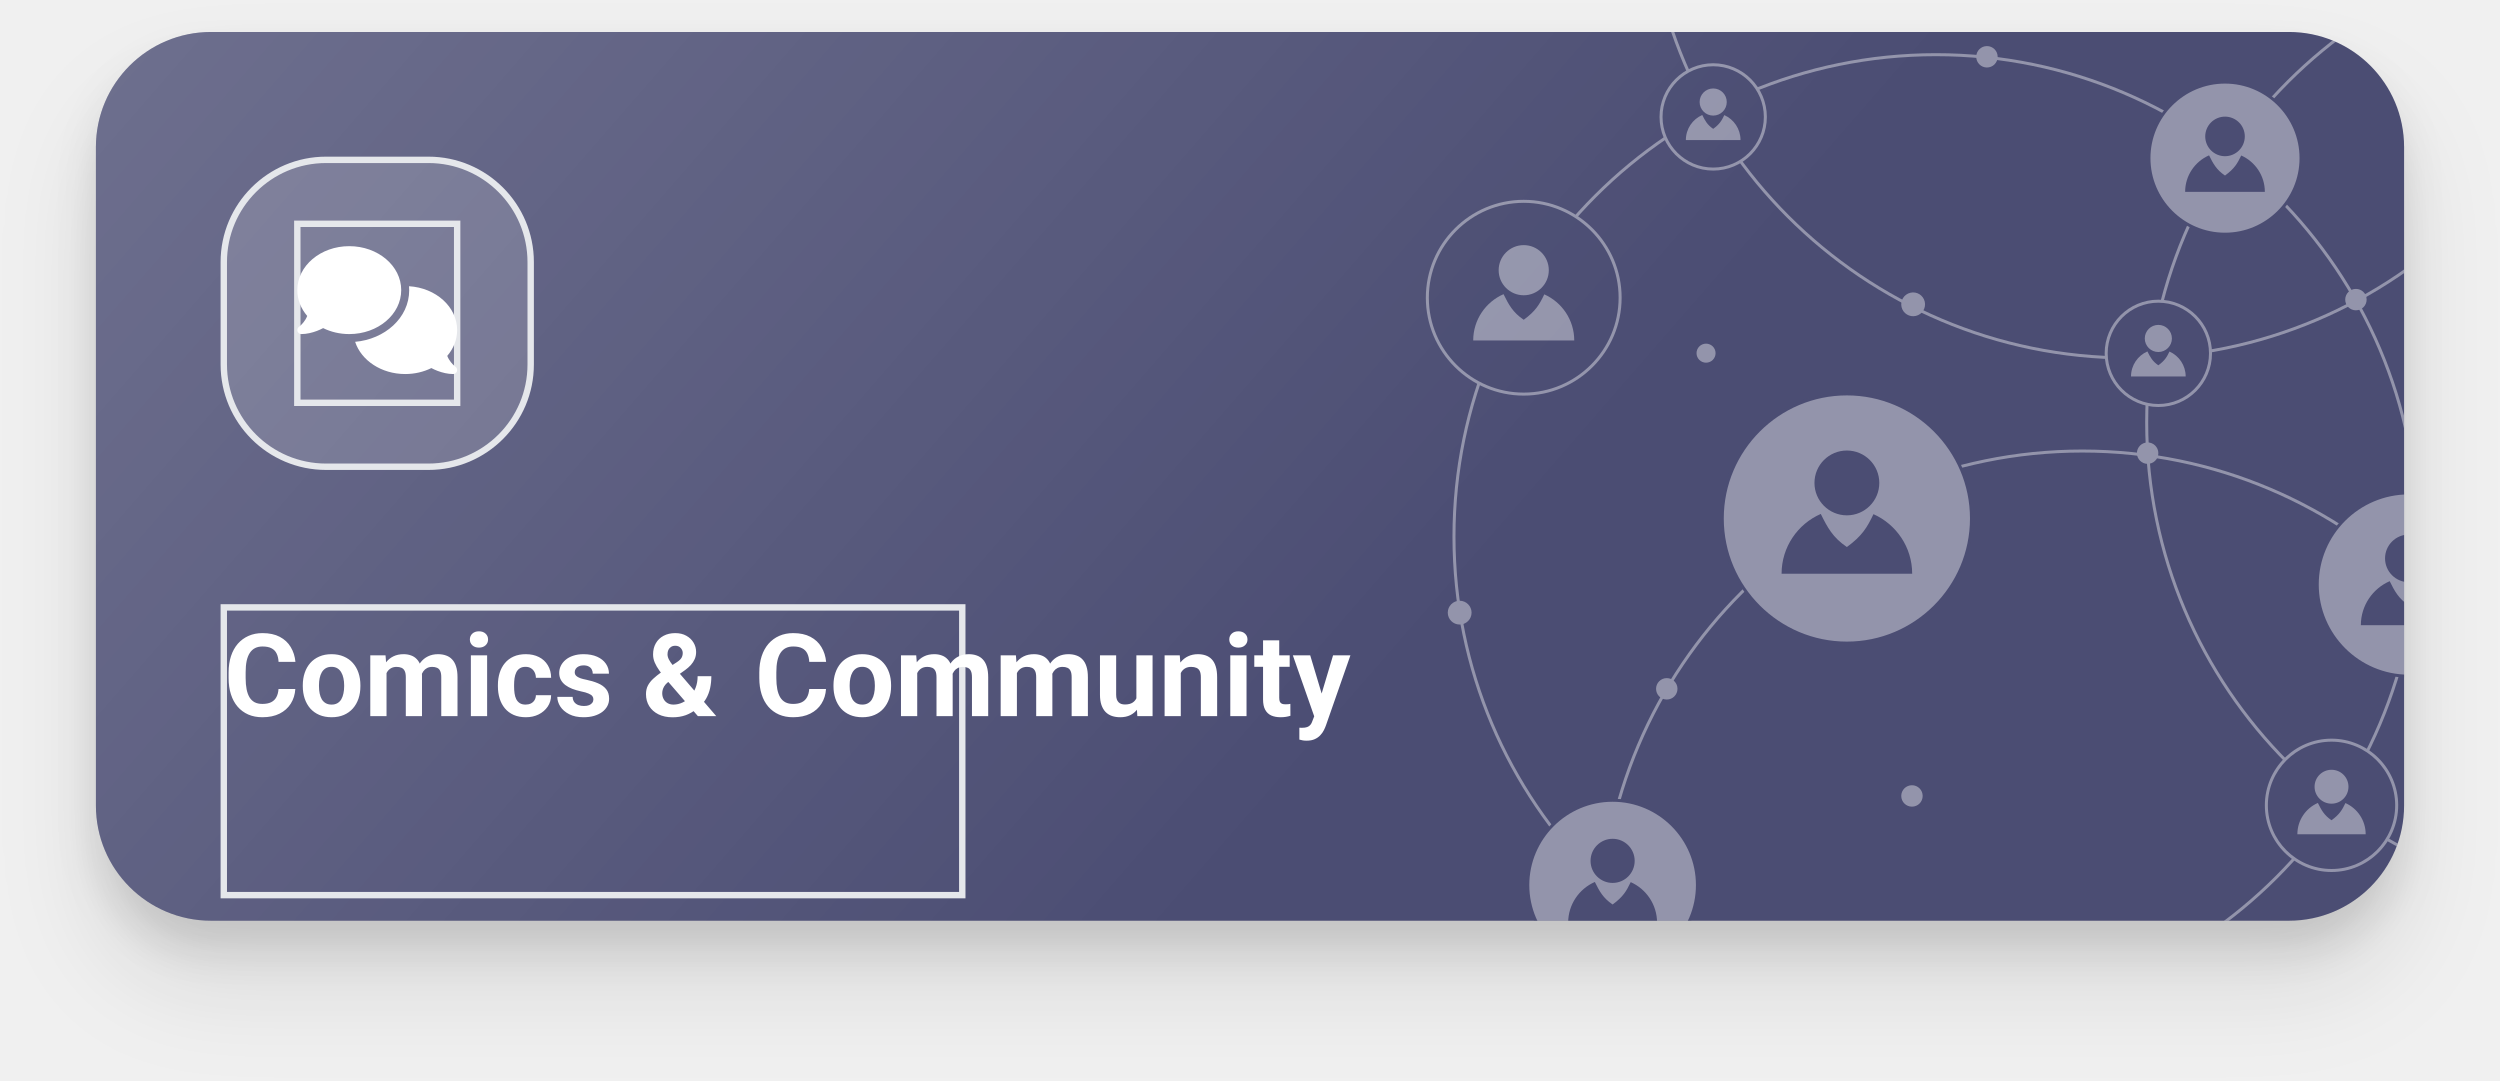
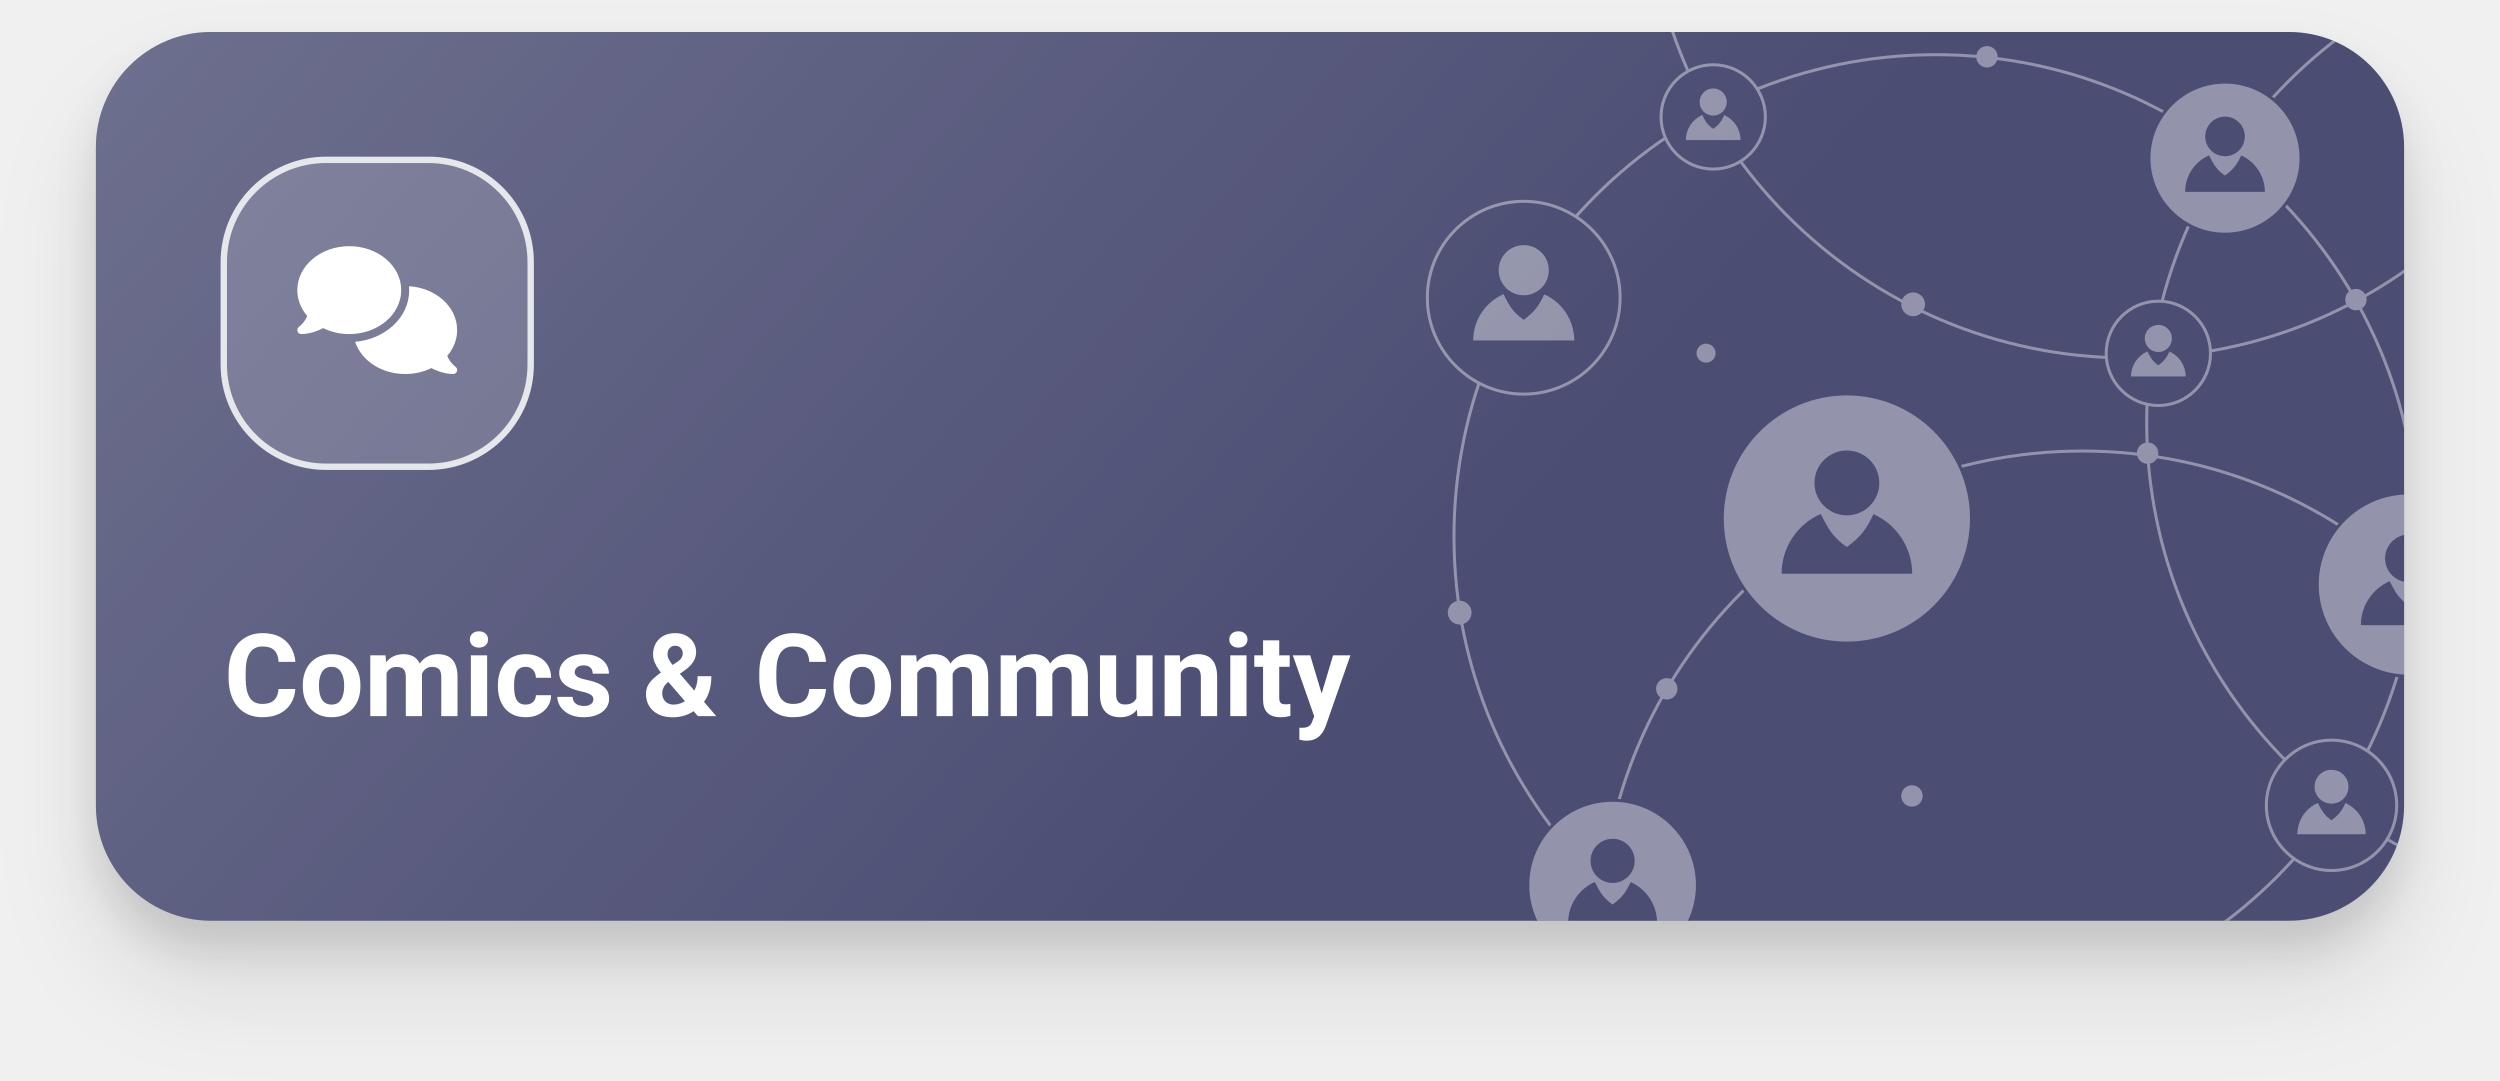
<svg xmlns="http://www.w3.org/2000/svg" width="391" height="169" viewBox="0 0 391 169" fill="none">
-   <g filter="url(#filter0_dd_6820_36594)">
-     <g clip-path="url(#clip0_6820_36594)">
+   <g filter="url(#filter0_dd_7076_4997)">
+     <g clip-path="url(#clip0_7076_4997)">
      <rect x="15" y="5" width="361" height="139" rx="18" fill="#4B4D73" />
-       <rect x="15" y="5" width="361" height="139" rx="18" fill="url(#paint0_linear_6820_36594)" fill-opacity="0.2" />
+       <rect x="15" y="5" width="361" height="139" rx="18" fill="url(#paint0_linear_7076_4997)" fill-opacity="0.2" />
      <path d="M67 25C75.837 25 83 32.163 83 41V57C83 65.837 75.837 73 67 73H51C42.163 73 35 65.837 35 57V41C35 32.163 42.163 25 51 25H67Z" fill="white" fill-opacity="0.15" />
      <path d="M67 25C75.837 25 83 32.163 83 41V57C83 65.837 75.837 73 67 73H51C42.163 73 35 65.837 35 57V41C35 32.163 42.163 25 51 25H67Z" stroke="#E5E7EB" />
-       <path d="M71.5 63H46.5V35H71.5V63Z" stroke="#E5E7EB" />
-       <g clip-path="url(#clip1_6820_36594)">
+       <g clip-path="url(#clip1_7076_4997)">
        <path d="M54.625 52.25C59.114 52.25 62.75 49.172 62.75 45.375C62.75 41.578 59.114 38.5 54.625 38.5C50.137 38.5 46.5 41.578 46.5 45.375C46.5 46.883 47.075 48.277 48.047 49.414C47.911 49.781 47.708 50.105 47.493 50.379C47.305 50.621 47.114 50.809 46.973 50.938C46.903 51 46.844 51.051 46.805 51.082C46.786 51.098 46.77 51.109 46.762 51.113L46.754 51.121C46.539 51.281 46.446 51.562 46.532 51.816C46.618 52.07 46.856 52.25 47.125 52.25C47.977 52.25 48.836 52.031 49.551 51.762C49.911 51.625 50.246 51.473 50.539 51.316C51.739 51.91 53.133 52.25 54.625 52.25ZM64 45.375C64 49.762 60.129 53.066 55.543 53.461C56.493 56.367 59.641 58.5 63.375 58.5C64.868 58.5 66.262 58.16 67.465 57.566C67.758 57.723 68.09 57.875 68.45 58.012C69.165 58.281 70.024 58.5 70.875 58.5C71.145 58.5 71.387 58.324 71.469 58.066C71.551 57.809 71.461 57.527 71.243 57.367L71.235 57.359C71.227 57.352 71.211 57.344 71.192 57.328C71.153 57.297 71.094 57.25 71.024 57.184C70.883 57.055 70.692 56.867 70.504 56.625C70.29 56.352 70.086 56.023 69.95 55.66C70.922 54.527 71.496 53.133 71.496 51.621C71.496 47.996 68.18 45.023 63.973 44.766C63.989 44.965 63.996 45.168 63.996 45.371L64 45.375Z" fill="white" />
      </g>
-       <path d="M150.5 140H35V95H150.5V140Z" stroke="#E5E7EB" />
      <path d="M43.56 107.755H46.188C46.136 108.616 45.898 109.381 45.477 110.049C45.06 110.717 44.477 111.238 43.727 111.613C42.983 111.988 42.087 112.176 41.038 112.176C40.218 112.176 39.482 112.035 38.832 111.754C38.182 111.467 37.625 111.057 37.162 110.523C36.705 109.99 36.356 109.346 36.116 108.59C35.876 107.834 35.756 106.987 35.756 106.05V105.162C35.756 104.225 35.879 103.378 36.125 102.622C36.377 101.86 36.734 101.213 37.197 100.68C37.666 100.146 38.226 99.736 38.876 99.449C39.526 99.162 40.253 99.019 41.056 99.019C42.122 99.019 43.022 99.212 43.754 99.599C44.492 99.985 45.063 100.519 45.468 101.198C45.878 101.878 46.124 102.651 46.206 103.519H43.569C43.54 103.003 43.438 102.566 43.262 102.209C43.086 101.846 42.819 101.573 42.462 101.392C42.11 101.204 41.642 101.11 41.056 101.11C40.616 101.11 40.232 101.192 39.904 101.356C39.576 101.521 39.301 101.77 39.078 102.104C38.855 102.438 38.688 102.859 38.577 103.369C38.472 103.873 38.419 104.465 38.419 105.145V106.05C38.419 106.712 38.469 107.295 38.568 107.799C38.668 108.297 38.82 108.719 39.025 109.064C39.236 109.404 39.506 109.662 39.834 109.838C40.168 110.008 40.569 110.093 41.038 110.093C41.589 110.093 42.043 110.005 42.4 109.829C42.758 109.653 43.03 109.393 43.218 109.047C43.411 108.701 43.525 108.271 43.56 107.755ZM47.357 107.342V107.157C47.357 106.46 47.457 105.818 47.656 105.232C47.855 104.641 48.145 104.128 48.526 103.694C48.907 103.261 49.376 102.924 49.933 102.684C50.489 102.438 51.128 102.314 51.849 102.314C52.569 102.314 53.211 102.438 53.773 102.684C54.336 102.924 54.808 103.261 55.188 103.694C55.575 104.128 55.868 104.641 56.067 105.232C56.267 105.818 56.366 106.46 56.366 107.157V107.342C56.366 108.033 56.267 108.675 56.067 109.267C55.868 109.853 55.575 110.365 55.188 110.805C54.808 111.238 54.339 111.575 53.782 111.815C53.226 112.056 52.587 112.176 51.866 112.176C51.145 112.176 50.504 112.056 49.941 111.815C49.385 111.575 48.913 111.238 48.526 110.805C48.145 110.365 47.855 109.853 47.656 109.267C47.457 108.675 47.357 108.033 47.357 107.342ZM49.889 107.157V107.342C49.889 107.74 49.924 108.112 49.994 108.458C50.065 108.804 50.176 109.108 50.328 109.372C50.486 109.63 50.691 109.832 50.943 109.979C51.195 110.125 51.503 110.198 51.866 110.198C52.218 110.198 52.52 110.125 52.772 109.979C53.023 109.832 53.226 109.63 53.378 109.372C53.53 109.108 53.642 108.804 53.712 108.458C53.788 108.112 53.826 107.74 53.826 107.342V107.157C53.826 106.771 53.788 106.407 53.712 106.067C53.642 105.722 53.527 105.417 53.369 105.153C53.217 104.884 53.015 104.673 52.763 104.521C52.511 104.368 52.206 104.292 51.849 104.292C51.491 104.292 51.187 104.368 50.935 104.521C50.688 104.673 50.486 104.884 50.328 105.153C50.176 105.417 50.065 105.722 49.994 106.067C49.924 106.407 49.889 106.771 49.889 107.157ZM60.453 104.459V112H57.913V102.49H60.295L60.453 104.459ZM60.102 106.911H59.398C59.398 106.249 59.477 105.64 59.636 105.083C59.8 104.521 60.037 104.034 60.348 103.624C60.664 103.208 61.054 102.886 61.517 102.657C61.98 102.429 62.516 102.314 63.125 102.314C63.547 102.314 63.934 102.379 64.285 102.508C64.637 102.631 64.939 102.827 65.19 103.097C65.448 103.36 65.647 103.706 65.788 104.134C65.929 104.556 65.999 105.062 65.999 105.654V112H63.468V105.936C63.468 105.502 63.409 105.168 63.292 104.934C63.175 104.699 63.008 104.535 62.791 104.441C62.58 104.348 62.325 104.301 62.026 104.301C61.698 104.301 61.411 104.368 61.165 104.503C60.925 104.638 60.726 104.825 60.567 105.065C60.409 105.3 60.292 105.575 60.216 105.892C60.14 106.208 60.102 106.548 60.102 106.911ZM65.762 106.621L64.856 106.735C64.856 106.114 64.933 105.537 65.085 105.004C65.243 104.471 65.475 104.002 65.779 103.598C66.09 103.193 66.474 102.88 66.931 102.657C67.388 102.429 67.915 102.314 68.513 102.314C68.97 102.314 69.386 102.382 69.761 102.517C70.136 102.646 70.455 102.854 70.719 103.141C70.988 103.422 71.193 103.791 71.334 104.248C71.481 104.705 71.554 105.265 71.554 105.927V112H69.014V105.927C69.014 105.487 68.955 105.153 68.838 104.925C68.727 104.69 68.562 104.529 68.346 104.441C68.135 104.348 67.883 104.301 67.59 104.301C67.285 104.301 67.019 104.362 66.79 104.485C66.561 104.603 66.371 104.767 66.219 104.978C66.066 105.188 65.952 105.435 65.876 105.716C65.8 105.991 65.762 106.293 65.762 106.621ZM76.186 102.49V112H73.645V102.49H76.186ZM73.487 100.012C73.487 99.643 73.616 99.338 73.874 99.098C74.132 98.857 74.478 98.737 74.911 98.737C75.339 98.737 75.682 98.857 75.939 99.098C76.203 99.338 76.335 99.643 76.335 100.012C76.335 100.381 76.203 100.686 75.939 100.926C75.682 101.166 75.339 101.286 74.911 101.286C74.478 101.286 74.132 101.166 73.874 100.926C73.616 100.686 73.487 100.381 73.487 100.012ZM82.206 110.198C82.517 110.198 82.792 110.14 83.032 110.022C83.272 109.899 83.46 109.729 83.595 109.513C83.735 109.29 83.809 109.029 83.814 108.73H86.196C86.19 109.398 86.012 109.993 85.66 110.515C85.309 111.03 84.837 111.438 84.245 111.736C83.653 112.029 82.991 112.176 82.259 112.176C81.52 112.176 80.876 112.053 80.325 111.807C79.78 111.561 79.326 111.221 78.963 110.787C78.6 110.348 78.327 109.838 78.145 109.258C77.964 108.672 77.873 108.045 77.873 107.377V107.122C77.873 106.448 77.964 105.821 78.145 105.241C78.327 104.655 78.6 104.146 78.963 103.712C79.326 103.272 79.78 102.93 80.325 102.684C80.87 102.438 81.509 102.314 82.241 102.314C83.02 102.314 83.703 102.464 84.289 102.763C84.881 103.062 85.344 103.489 85.678 104.046C86.018 104.597 86.19 105.25 86.196 106.006H83.814C83.809 105.689 83.741 105.402 83.612 105.145C83.489 104.887 83.308 104.682 83.067 104.529C82.833 104.371 82.543 104.292 82.197 104.292C81.828 104.292 81.526 104.371 81.292 104.529C81.058 104.682 80.876 104.893 80.747 105.162C80.618 105.426 80.527 105.728 80.475 106.067C80.428 106.401 80.404 106.753 80.404 107.122V107.377C80.404 107.746 80.428 108.101 80.475 108.44C80.522 108.78 80.609 109.082 80.738 109.346C80.873 109.609 81.058 109.817 81.292 109.97C81.526 110.122 81.831 110.198 82.206 110.198ZM92.806 109.372C92.806 109.19 92.753 109.026 92.647 108.88C92.542 108.733 92.346 108.599 92.059 108.476C91.777 108.347 91.37 108.229 90.837 108.124C90.356 108.019 89.908 107.887 89.492 107.729C89.082 107.564 88.725 107.368 88.42 107.14C88.121 106.911 87.887 106.642 87.717 106.331C87.547 106.015 87.462 105.654 87.462 105.25C87.462 104.852 87.547 104.477 87.717 104.125C87.893 103.773 88.142 103.463 88.464 103.193C88.792 102.918 89.19 102.704 89.659 102.552C90.134 102.394 90.667 102.314 91.259 102.314C92.085 102.314 92.794 102.446 93.386 102.71C93.983 102.974 94.44 103.337 94.757 103.8C95.079 104.257 95.24 104.778 95.24 105.364H92.709C92.709 105.118 92.656 104.898 92.551 104.705C92.451 104.506 92.293 104.351 92.076 104.239C91.865 104.122 91.59 104.063 91.25 104.063C90.969 104.063 90.726 104.113 90.52 104.213C90.315 104.307 90.157 104.436 90.046 104.6C89.94 104.758 89.888 104.934 89.888 105.127C89.888 105.273 89.917 105.405 89.976 105.522C90.04 105.634 90.143 105.736 90.283 105.83C90.424 105.924 90.606 106.012 90.828 106.094C91.057 106.17 91.338 106.24 91.672 106.305C92.357 106.445 92.97 106.63 93.509 106.858C94.048 107.081 94.476 107.386 94.792 107.772C95.108 108.153 95.267 108.654 95.267 109.275C95.267 109.697 95.173 110.084 94.985 110.436C94.798 110.787 94.528 111.095 94.177 111.358C93.825 111.616 93.403 111.818 92.911 111.965C92.425 112.105 91.877 112.176 91.268 112.176C90.383 112.176 89.633 112.018 89.018 111.701C88.408 111.385 87.945 110.983 87.629 110.497C87.318 110.005 87.163 109.501 87.163 108.985H89.562C89.574 109.331 89.662 109.609 89.826 109.82C89.996 110.031 90.21 110.184 90.468 110.277C90.731 110.371 91.016 110.418 91.32 110.418C91.648 110.418 91.921 110.374 92.138 110.286C92.355 110.192 92.519 110.069 92.63 109.917C92.747 109.759 92.806 109.577 92.806 109.372ZM103.405 105.153L105.866 103.562C106.229 103.322 106.473 103.091 106.596 102.868C106.719 102.646 106.78 102.396 106.78 102.121C106.78 101.846 106.678 101.591 106.473 101.356C106.268 101.116 105.98 100.996 105.611 100.996C105.348 100.996 105.125 101.058 104.943 101.181C104.762 101.298 104.624 101.456 104.53 101.655C104.442 101.854 104.398 102.077 104.398 102.323C104.398 102.587 104.469 102.856 104.609 103.132C104.75 103.401 104.94 103.688 105.181 103.993C105.421 104.292 105.688 104.617 105.98 104.969L112.019 112H109.145L104.223 106.305C103.807 105.789 103.443 105.317 103.133 104.89C102.822 104.456 102.579 104.034 102.403 103.624C102.228 103.214 102.14 102.792 102.14 102.358C102.14 101.69 102.283 101.107 102.57 100.609C102.857 100.105 103.262 99.716 103.783 99.44C104.305 99.159 104.917 99.019 105.62 99.019C106.282 99.019 106.856 99.156 107.343 99.432C107.829 99.701 108.204 100.059 108.468 100.504C108.737 100.949 108.872 101.438 108.872 101.972C108.872 102.37 108.799 102.739 108.652 103.079C108.506 103.413 108.304 103.724 108.046 104.011C107.788 104.292 107.492 104.553 107.158 104.793L104.354 106.788C104.138 106.987 103.974 107.184 103.862 107.377C103.751 107.57 103.675 107.755 103.634 107.931C103.593 108.101 103.572 108.265 103.572 108.423C103.572 108.763 103.646 109.067 103.792 109.337C103.938 109.606 104.144 109.817 104.407 109.97C104.671 110.122 104.979 110.198 105.33 110.198C105.811 110.198 106.276 110.093 106.728 109.882C107.179 109.671 107.583 109.369 107.94 108.977C108.298 108.578 108.582 108.106 108.793 107.562C109.004 107.017 109.109 106.416 109.109 105.76H111.254C111.254 106.416 111.189 107.04 111.061 107.632C110.932 108.218 110.724 108.763 110.437 109.267C110.149 109.765 109.769 110.207 109.294 110.594C109.259 110.623 109.209 110.667 109.145 110.726C109.086 110.778 109.036 110.819 108.995 110.849C108.433 111.3 107.847 111.637 107.237 111.859C106.628 112.076 105.948 112.185 105.198 112.185C104.343 112.185 103.602 112.029 102.975 111.719C102.354 111.408 101.873 110.98 101.533 110.436C101.199 109.891 101.032 109.267 101.032 108.563C101.032 108.048 101.132 107.6 101.331 107.219C101.536 106.832 101.817 106.475 102.175 106.146C102.532 105.818 102.942 105.487 103.405 105.153Z" fill="white" />
      <path d="M126.561 107.755H129.188C129.136 108.616 128.898 109.381 128.477 110.049C128.061 110.717 127.478 111.238 126.728 111.613C125.983 111.988 125.087 112.176 124.038 112.176C123.218 112.176 122.482 112.035 121.832 111.754C121.182 111.467 120.625 111.057 120.162 110.523C119.705 109.99 119.356 109.346 119.116 108.59C118.876 107.834 118.756 106.987 118.756 106.05V105.162C118.756 104.225 118.879 103.378 119.125 102.622C119.377 101.86 119.734 101.213 120.197 100.68C120.666 100.146 121.226 99.736 121.876 99.449C122.526 99.162 123.253 99.019 124.056 99.019C125.122 99.019 126.021 99.212 126.754 99.599C127.492 99.985 128.063 100.519 128.468 101.198C128.878 101.878 129.124 102.651 129.206 103.519H126.569C126.54 103.003 126.438 102.566 126.262 102.209C126.086 101.846 125.819 101.573 125.462 101.392C125.11 101.204 124.642 101.11 124.056 101.11C123.616 101.11 123.232 101.192 122.904 101.356C122.576 101.521 122.301 101.77 122.078 102.104C121.855 102.438 121.688 102.859 121.577 103.369C121.472 103.873 121.419 104.465 121.419 105.145V106.05C121.419 106.712 121.469 107.295 121.568 107.799C121.668 108.297 121.82 108.719 122.025 109.064C122.236 109.404 122.506 109.662 122.834 109.838C123.168 110.008 123.569 110.093 124.038 110.093C124.589 110.093 125.043 110.005 125.4 109.829C125.758 109.653 126.03 109.393 126.218 109.047C126.411 108.701 126.525 108.271 126.561 107.755ZM130.357 107.342V107.157C130.357 106.46 130.457 105.818 130.656 105.232C130.855 104.641 131.146 104.128 131.526 103.694C131.907 103.261 132.376 102.924 132.933 102.684C133.489 102.438 134.128 102.314 134.849 102.314C135.569 102.314 136.211 102.438 136.773 102.684C137.336 102.924 137.808 103.261 138.188 103.694C138.575 104.128 138.868 104.641 139.067 105.232C139.267 105.818 139.366 106.46 139.366 107.157V107.342C139.366 108.033 139.267 108.675 139.067 109.267C138.868 109.853 138.575 110.365 138.188 110.805C137.808 111.238 137.339 111.575 136.782 111.815C136.226 112.056 135.587 112.176 134.866 112.176C134.146 112.176 133.504 112.056 132.941 111.815C132.385 111.575 131.913 111.238 131.526 110.805C131.146 110.365 130.855 109.853 130.656 109.267C130.457 108.675 130.357 108.033 130.357 107.342ZM132.889 107.157V107.342C132.889 107.74 132.924 108.112 132.994 108.458C133.064 108.804 133.176 109.108 133.328 109.372C133.486 109.63 133.691 109.832 133.943 109.979C134.195 110.125 134.503 110.198 134.866 110.198C135.218 110.198 135.52 110.125 135.771 109.979C136.023 109.832 136.226 109.63 136.378 109.372C136.53 109.108 136.642 108.804 136.712 108.458C136.788 108.112 136.826 107.74 136.826 107.342V107.157C136.826 106.771 136.788 106.407 136.712 106.067C136.642 105.722 136.527 105.417 136.369 105.153C136.217 104.884 136.015 104.673 135.763 104.521C135.511 104.368 135.206 104.292 134.849 104.292C134.491 104.292 134.187 104.368 133.935 104.521C133.688 104.673 133.486 104.884 133.328 105.153C133.176 105.417 133.064 105.722 132.994 106.067C132.924 106.407 132.889 106.771 132.889 107.157ZM143.453 104.459V112H140.913V102.49H143.295L143.453 104.459ZM143.102 106.911H142.398C142.398 106.249 142.478 105.64 142.636 105.083C142.8 104.521 143.037 104.034 143.348 103.624C143.664 103.208 144.054 102.886 144.517 102.657C144.979 102.429 145.516 102.314 146.125 102.314C146.547 102.314 146.934 102.379 147.285 102.508C147.637 102.631 147.938 102.827 148.19 103.097C148.448 103.36 148.647 103.706 148.788 104.134C148.929 104.556 148.999 105.062 148.999 105.654V112H146.468V105.936C146.468 105.502 146.409 105.168 146.292 104.934C146.175 104.699 146.008 104.535 145.791 104.441C145.58 104.348 145.325 104.301 145.026 104.301C144.698 104.301 144.411 104.368 144.165 104.503C143.925 104.638 143.726 104.825 143.567 105.065C143.409 105.3 143.292 105.575 143.216 105.892C143.14 106.208 143.102 106.548 143.102 106.911ZM148.762 106.621L147.856 106.735C147.856 106.114 147.933 105.537 148.085 105.004C148.243 104.471 148.475 104.002 148.779 103.598C149.09 103.193 149.474 102.88 149.931 102.657C150.388 102.429 150.915 102.314 151.513 102.314C151.97 102.314 152.386 102.382 152.761 102.517C153.136 102.646 153.455 102.854 153.719 103.141C153.988 103.422 154.193 103.791 154.334 104.248C154.48 104.705 154.554 105.265 154.554 105.927V112H152.014V105.927C152.014 105.487 151.955 105.153 151.838 104.925C151.727 104.69 151.562 104.529 151.346 104.441C151.135 104.348 150.883 104.301 150.59 104.301C150.285 104.301 150.019 104.362 149.79 104.485C149.562 104.603 149.371 104.767 149.219 104.978C149.066 105.188 148.952 105.435 148.876 105.716C148.8 105.991 148.762 106.293 148.762 106.621ZM159.045 104.459V112H156.505V102.49H158.887L159.045 104.459ZM158.693 106.911H157.99C157.99 106.249 158.069 105.64 158.228 105.083C158.392 104.521 158.629 104.034 158.939 103.624C159.256 103.208 159.646 102.886 160.108 102.657C160.571 102.429 161.107 102.314 161.717 102.314C162.139 102.314 162.525 102.379 162.877 102.508C163.229 102.631 163.53 102.827 163.782 103.097C164.04 103.36 164.239 103.706 164.38 104.134C164.521 104.556 164.591 105.062 164.591 105.654V112H162.06V105.936C162.06 105.502 162.001 105.168 161.884 104.934C161.767 104.699 161.6 104.535 161.383 104.441C161.172 104.348 160.917 104.301 160.618 104.301C160.29 104.301 160.003 104.368 159.757 104.503C159.517 104.638 159.317 104.825 159.159 105.065C159.001 105.3 158.884 105.575 158.808 105.892C158.731 106.208 158.693 106.548 158.693 106.911ZM164.354 106.621L163.448 106.735C163.448 106.114 163.524 105.537 163.677 105.004C163.835 104.471 164.066 104.002 164.371 103.598C164.682 103.193 165.065 102.88 165.522 102.657C165.979 102.429 166.507 102.314 167.104 102.314C167.562 102.314 167.978 102.382 168.353 102.517C168.728 102.646 169.047 102.854 169.311 103.141C169.58 103.422 169.785 103.791 169.926 104.248C170.072 104.705 170.146 105.265 170.146 105.927V112H167.605V105.927C167.605 105.487 167.547 105.153 167.43 104.925C167.318 104.69 167.154 104.529 166.938 104.441C166.727 104.348 166.475 104.301 166.182 104.301C165.877 104.301 165.61 104.362 165.382 104.485C165.153 104.603 164.963 104.767 164.811 104.978C164.658 105.188 164.544 105.435 164.468 105.716C164.392 105.991 164.354 106.293 164.354 106.621ZM177.73 109.724V102.49H180.262V112H177.88L177.73 109.724ZM178.012 107.772L178.759 107.755C178.759 108.388 178.686 108.977 178.539 109.521C178.393 110.061 178.173 110.529 177.88 110.928C177.587 111.32 177.218 111.628 176.772 111.851C176.327 112.067 175.803 112.176 175.199 112.176C174.736 112.176 174.309 112.111 173.916 111.982C173.529 111.848 173.195 111.64 172.914 111.358C172.639 111.071 172.422 110.705 172.264 110.26C172.111 109.809 172.035 109.267 172.035 108.634V102.49H174.566V108.651C174.566 108.933 174.599 109.17 174.663 109.363C174.733 109.557 174.83 109.715 174.953 109.838C175.076 109.961 175.22 110.049 175.384 110.102C175.554 110.154 175.741 110.181 175.946 110.181C176.468 110.181 176.878 110.075 177.177 109.864C177.481 109.653 177.695 109.366 177.818 109.003C177.947 108.634 178.012 108.224 178.012 107.772ZM184.674 104.521V112H182.143V102.49H184.516L184.674 104.521ZM184.305 106.911H183.619C183.619 106.208 183.71 105.575 183.892 105.013C184.073 104.444 184.328 103.961 184.656 103.562C184.984 103.158 185.374 102.851 185.825 102.64C186.282 102.423 186.792 102.314 187.354 102.314C187.8 102.314 188.207 102.379 188.576 102.508C188.945 102.637 189.262 102.842 189.525 103.123C189.795 103.404 190 103.776 190.141 104.239C190.287 104.702 190.36 105.268 190.36 105.936V112H187.812V105.927C187.812 105.505 187.753 105.177 187.636 104.942C187.519 104.708 187.346 104.544 187.117 104.45C186.895 104.351 186.619 104.301 186.291 104.301C185.951 104.301 185.655 104.368 185.403 104.503C185.157 104.638 184.952 104.825 184.788 105.065C184.63 105.3 184.51 105.575 184.428 105.892C184.346 106.208 184.305 106.548 184.305 106.911ZM194.957 102.49V112H192.417V102.49H194.957ZM192.259 100.012C192.259 99.643 192.388 99.338 192.646 99.098C192.903 98.857 193.249 98.737 193.683 98.737C194.11 98.737 194.453 98.857 194.711 99.098C194.975 99.338 195.106 99.643 195.106 100.012C195.106 100.381 194.975 100.686 194.711 100.926C194.453 101.166 194.11 101.286 193.683 101.286C193.249 101.286 192.903 101.166 192.646 100.926C192.388 100.686 192.259 100.381 192.259 100.012ZM201.707 102.49V104.283H196.17V102.49H201.707ZM197.541 100.144H200.072V109.135C200.072 109.41 200.107 109.621 200.178 109.768C200.254 109.914 200.365 110.017 200.512 110.075C200.658 110.128 200.843 110.154 201.065 110.154C201.224 110.154 201.364 110.148 201.487 110.137C201.616 110.119 201.725 110.102 201.812 110.084L201.821 111.947C201.604 112.018 201.37 112.073 201.118 112.114C200.866 112.155 200.588 112.176 200.283 112.176C199.727 112.176 199.24 112.085 198.824 111.903C198.414 111.716 198.098 111.417 197.875 111.007C197.652 110.597 197.541 110.058 197.541 109.39V100.144ZM205.97 110.928L208.492 102.49H211.208L207.385 113.433C207.303 113.673 207.191 113.931 207.051 114.206C206.916 114.481 206.731 114.742 206.497 114.988C206.269 115.24 205.979 115.445 205.627 115.604C205.281 115.762 204.856 115.841 204.353 115.841C204.112 115.841 203.916 115.826 203.764 115.797C203.611 115.768 203.43 115.727 203.219 115.674V113.819C203.283 113.819 203.351 113.819 203.421 113.819C203.491 113.825 203.559 113.828 203.623 113.828C203.957 113.828 204.229 113.79 204.44 113.714C204.651 113.638 204.821 113.521 204.95 113.362C205.079 113.21 205.182 113.011 205.258 112.765L205.97 110.928ZM204.915 102.49L206.98 109.381L207.341 112.062L205.618 112.246L202.199 102.49H204.915Z" fill="white" />
      <g opacity="0.4">
-         <path d="M302.774 159.532C261.084 159.532 227.166 125.614 227.166 83.924C227.166 42.233 261.084 8.316 302.774 8.316C344.464 8.316 378.382 42.233 378.382 83.924C378.382 125.614 344.464 159.532 302.774 159.532ZM302.774 8.787C261.343 8.787 227.637 42.493 227.637 83.924C227.637 125.354 261.343 159.061 302.774 159.061C344.205 159.061 377.911 125.354 377.911 83.924C377.911 42.493 344.205 8.787 302.774 8.787Z" fill="white" />
-         <path d="M411.116 141.661C369.426 141.661 335.508 107.743 335.508 66.053C335.508 24.362 369.426 -9.555 411.116 -9.555C452.807 -9.555 486.724 24.362 486.724 66.053C486.724 107.743 452.807 141.661 411.116 141.661ZM411.116 -9.084C369.685 -9.084 335.979 24.622 335.979 66.053C335.979 107.483 369.685 141.19 411.116 141.19C452.547 141.19 486.253 107.483 486.253 66.053C486.253 24.622 452.547 -9.084 411.116 -9.084Z" fill="white" />
+         <path d="M302.774 159.532C261.084 159.532 227.166 125.614 227.166 83.924C227.166 42.233 261.084 8.316 302.774 8.316C344.465 8.316 378.382 42.233 378.382 83.924C378.382 125.614 344.465 159.532 302.774 159.532ZM302.774 8.787C261.343 8.787 227.637 42.493 227.637 83.924C227.637 125.354 261.343 159.061 302.774 159.061C344.205 159.061 377.911 125.354 377.911 83.924C377.911 42.493 344.205 8.787 302.774 8.787Z" fill="white" />
+         <path d="M411.116 141.661C369.426 141.661 335.508 107.743 335.508 66.053C335.508 24.362 369.426 -9.555 411.116 -9.555C452.807 -9.555 486.724 24.363 486.724 66.053C486.724 107.743 452.807 141.661 411.116 141.661ZM411.116 -9.084C369.685 -9.084 335.979 24.622 335.979 66.053C335.979 107.483 369.685 141.19 411.116 141.19C452.547 141.19 486.253 107.483 486.253 66.053C486.253 24.622 452.547 -9.084 411.116 -9.084Z" fill="white" />
        <path d="M332.931 56.216C291.241 56.216 257.323 22.298 257.323 -19.392C257.323 -61.082 291.241 -95 332.931 -95C374.621 -95 408.539 -61.082 408.539 -19.392C408.539 22.298 374.621 56.216 332.931 56.216ZM332.931 -94.529C291.5 -94.529 257.794 -60.823 257.794 -19.392C257.794 22.039 291.5 55.745 332.931 55.745C374.362 55.745 408.068 22.039 408.068 -19.392C408.068 -60.823 374.362 -94.529 332.931 -94.529Z" fill="white" />
        <path d="M325.671 221.521C283.981 221.521 250.063 187.604 250.063 145.913C250.063 104.223 283.981 70.305 325.671 70.305C367.362 70.305 401.279 104.223 401.279 145.913C401.279 187.604 367.362 221.521 325.671 221.521ZM325.671 70.776C284.241 70.776 250.534 104.483 250.534 145.913C250.534 187.344 284.241 221.05 325.671 221.05C367.102 221.05 400.808 187.344 400.808 145.913C400.808 104.483 367.102 70.776 325.671 70.776Z" fill="white" />
        <path d="M238.311 31.486H238.311C229.985 31.486 223.235 38.236 223.235 46.562C223.235 54.889 229.985 61.638 238.311 61.638H238.311C246.637 61.638 253.387 54.889 253.387 46.562C253.387 38.236 246.637 31.486 238.311 31.486Z" fill="#4B4D73" />
        <path d="M238.311 61.874C229.868 61.874 223 55.005 223 46.563C223 38.12 229.868 31.251 238.311 31.251H238.311C246.754 31.251 253.623 38.12 253.623 46.563C253.623 55.005 246.754 61.874 238.311 61.874ZM238.311 31.722C230.128 31.722 223.471 38.38 223.471 46.563C223.471 54.746 230.128 61.403 238.311 61.403C246.494 61.403 253.151 54.746 253.151 46.563C253.151 38.38 246.494 31.722 238.311 31.722Z" fill="white" />
        <path d="M242.233 42.259C242.233 44.425 240.477 46.18 238.311 46.18C236.145 46.18 234.389 44.425 234.389 42.259C234.389 40.093 236.145 38.337 238.311 38.337C240.477 38.337 242.233 40.093 242.233 42.259Z" fill="white" />
        <path d="M241.527 46.036C240.769 47.626 240.176 48.651 238.311 50.014C236.596 48.857 235.951 47.623 235.153 46.008C232.363 47.227 230.41 50.008 230.41 53.248H246.212C246.212 50.032 244.286 47.269 241.527 46.036Z" fill="white" />
        <path d="M288.852 61.606H288.852C278.089 61.606 269.364 70.331 269.364 81.094C269.364 91.857 278.089 100.583 288.852 100.583H288.852C299.615 100.583 308.34 91.858 308.34 81.094C308.34 70.331 299.615 61.606 288.852 61.606Z" fill="white" />
        <path d="M288.852 100.818C277.976 100.818 269.128 91.97 269.128 81.094C269.128 70.218 277.976 61.37 288.852 61.37H288.852C299.728 61.37 308.576 70.218 308.576 81.094C308.576 91.97 299.728 100.818 288.852 100.818ZM288.852 61.841C278.236 61.841 269.599 70.478 269.599 81.094C269.599 91.71 278.236 100.347 288.852 100.347C299.468 100.347 308.105 91.71 308.105 81.094C308.105 70.478 299.468 61.841 288.852 61.841Z" fill="#4B4D73" />
        <path d="M288.852 80.6C291.652 80.6 293.922 78.33 293.922 75.531C293.922 72.731 291.652 70.461 288.852 70.461C286.052 70.461 283.782 72.731 283.782 75.531C283.782 78.33 286.052 80.6 288.852 80.6Z" fill="#4B4D73" />
        <path d="M293.01 80.414C292.03 82.469 291.263 83.794 288.852 85.555C286.635 84.061 285.801 82.466 284.77 80.378C281.163 81.954 278.639 85.549 278.639 89.737H299.065C299.065 85.579 296.576 82.007 293.01 80.414Z" fill="#4B4D73" />
-         <path d="M337.565 47.105C333.06 47.105 329.407 50.758 329.407 55.263C329.407 59.768 333.06 63.421 337.565 63.421C342.07 63.421 345.723 59.769 345.723 55.263C345.723 50.758 342.07 47.105 337.565 47.105Z" fill="#4B4D73" />
+         <path d="M337.565 47.105C333.06 47.105 329.407 50.758 329.407 55.263C329.407 59.768 333.06 63.421 337.565 63.421C342.07 63.421 345.722 59.769 345.722 55.263C345.722 50.758 342.07 47.105 337.565 47.105Z" fill="#4B4D73" />
        <path d="M337.565 63.656C332.937 63.656 329.172 59.891 329.172 55.263C329.172 50.635 332.937 46.87 337.565 46.87C342.193 46.87 345.958 50.635 345.958 55.263C345.958 59.891 342.193 63.656 337.565 63.656ZM337.565 47.341C333.197 47.341 329.643 50.895 329.643 55.263C329.643 59.631 333.197 63.185 337.565 63.185C341.933 63.185 345.487 59.631 345.487 55.263C345.487 50.895 341.933 47.341 337.565 47.341Z" fill="white" />
        <path d="M339.687 52.934C339.687 54.106 338.737 55.056 337.565 55.056C336.393 55.056 335.443 54.106 335.443 52.934C335.443 51.762 336.393 50.812 337.565 50.812C338.737 50.812 339.687 51.762 339.687 52.934Z" fill="white" />
        <path d="M339.305 54.979C338.895 55.839 338.574 56.393 337.565 57.131C336.637 56.505 336.288 55.837 335.856 54.963C334.346 55.623 333.29 57.128 333.29 58.881H341.84C341.84 57.14 340.798 55.645 339.305 54.979Z" fill="white" />
-         <path d="M267.943 10.128C263.438 10.128 259.786 13.781 259.786 18.286C259.786 22.791 263.438 26.444 267.943 26.444C272.448 26.444 276.101 22.791 276.101 18.286C276.101 13.781 272.448 10.128 267.943 10.128Z" fill="#4B4D73" />
-         <path d="M267.943 26.679C263.315 26.679 259.55 22.914 259.55 18.286C259.55 13.658 263.315 9.893 267.943 9.893H267.943C272.571 9.893 276.336 13.658 276.336 18.286C276.336 22.914 272.571 26.679 267.943 26.679ZM267.943 10.364C263.575 10.364 260.021 13.918 260.021 18.286C260.021 22.654 263.575 26.208 267.943 26.208C272.311 26.208 275.865 22.654 275.865 18.286C275.865 13.918 272.311 10.364 267.943 10.364Z" fill="white" />
+         <path d="M267.943 10.128C263.438 10.128 259.786 13.781 259.786 18.286C259.786 22.791 263.438 26.444 267.943 26.444C272.448 26.444 276.101 22.791 276.101 18.286C276.101 13.781 272.449 10.128 267.943 10.128Z" fill="#4B4D73" />
+         <path d="M267.943 26.679C263.315 26.679 259.55 22.914 259.55 18.286C259.55 13.658 263.315 9.893 267.943 9.893H267.943C272.571 9.893 276.337 13.658 276.337 18.286C276.336 22.914 272.571 26.679 267.943 26.679ZM267.943 10.364C263.575 10.364 260.021 13.918 260.021 18.286C260.021 22.654 263.575 26.208 267.943 26.208C272.311 26.208 275.865 22.654 275.865 18.286C275.865 13.918 272.311 10.364 267.943 10.364Z" fill="white" />
        <path d="M270.065 15.957C270.065 17.129 269.115 18.079 267.943 18.079C266.771 18.079 265.821 17.129 265.821 15.957C265.821 14.785 266.771 13.835 267.943 13.835C269.115 13.835 270.065 14.785 270.065 15.957Z" fill="white" />
-         <path d="M269.683 18.001C269.273 18.861 268.952 19.416 267.943 20.153C267.015 19.527 266.666 18.86 266.234 17.986C264.724 18.645 263.668 20.15 263.668 21.903H272.218C272.218 20.163 271.176 18.668 269.683 18.001Z" fill="white" />
-         <path d="M347.99 12.838H347.99C341.42 12.838 336.094 18.164 336.094 24.733C336.094 31.303 341.42 36.629 347.99 36.629H347.99C354.559 36.629 359.885 31.303 359.885 24.733C359.885 18.164 354.559 12.838 347.99 12.838Z" fill="white" />
+         <path d="M269.684 18.001C269.273 18.861 268.952 19.416 267.943 20.153C267.015 19.527 266.666 18.86 266.234 17.986C264.724 18.645 263.668 20.15 263.668 21.903H272.218C272.218 20.163 271.176 18.668 269.684 18.001Z" fill="white" />
+         <path d="M347.99 12.838H347.989C341.42 12.838 336.094 18.164 336.094 24.733C336.094 31.303 341.42 36.629 347.989 36.629H347.99C354.559 36.629 359.885 31.303 359.885 24.733C359.885 18.164 354.559 12.838 347.99 12.838Z" fill="white" />
        <path d="M347.99 36.865C341.3 36.865 335.859 31.423 335.859 24.734C335.859 18.045 341.3 12.602 347.99 12.602C354.679 12.602 360.121 18.045 360.121 24.734C360.121 31.423 354.679 36.865 347.99 36.865ZM347.99 13.074C341.56 13.074 336.33 18.304 336.33 24.733C336.33 31.163 341.56 36.394 347.99 36.394C354.419 36.394 359.649 31.163 359.649 24.734C359.649 18.304 354.419 13.074 347.99 13.074Z" fill="#4B4D73" />
        <path d="M349.177 24.195C350.756 23.541 351.506 21.731 350.852 20.152C350.198 18.573 348.388 17.823 346.809 18.477C345.23 19.131 344.48 20.941 345.134 22.52C345.788 24.099 347.598 24.849 349.177 24.195Z" fill="#4B4D73" />
-         <path d="M350.528 24.319C349.929 25.573 349.461 26.381 347.99 27.457C346.636 26.544 346.128 25.571 345.498 24.296C343.296 25.258 341.756 27.453 341.756 30.009H354.223C354.223 27.471 352.704 25.291 350.528 24.319Z" fill="#4B4D73" />
+         <path d="M350.527 24.319C349.929 25.573 349.461 26.381 347.99 27.457C346.636 26.544 346.128 25.571 345.498 24.296C343.296 25.258 341.756 27.453 341.756 30.009H354.223C354.223 27.471 352.704 25.291 350.527 24.319Z" fill="#4B4D73" />
        <path d="M364.65 115.762C359.022 115.762 354.458 120.325 354.458 125.954C354.458 131.582 359.022 136.146 364.65 136.146C370.279 136.146 374.842 131.583 374.842 125.954C374.842 120.325 370.279 115.762 364.65 115.762Z" fill="#4B4D73" />
        <path d="M364.65 136.381C358.901 136.381 354.223 131.703 354.223 125.953C354.223 120.204 358.901 115.526 364.65 115.526C370.4 115.526 375.078 120.204 375.078 125.953C375.078 131.703 370.4 136.381 364.65 136.381ZM364.65 115.997C359.16 115.997 354.694 120.463 354.694 125.954C354.694 131.444 359.16 135.91 364.65 135.91C370.14 135.91 374.607 131.444 374.607 125.954C374.607 120.463 370.14 115.997 364.65 115.997Z" fill="white" />
        <path d="M367.302 123.044C367.302 124.508 366.115 125.695 364.65 125.695C363.186 125.695 361.999 124.508 361.999 123.044C361.999 121.58 363.186 120.393 364.65 120.393C366.115 120.393 367.302 121.58 367.302 123.044Z" fill="white" />
        <path d="M366.825 125.598C366.312 126.673 365.911 127.365 364.65 128.287C363.491 127.505 363.055 126.671 362.516 125.579C360.629 126.403 359.309 128.283 359.309 130.474H369.992C369.992 128.299 368.69 126.431 366.825 125.598Z" fill="white" />
        <path d="M376.751 77.088H376.75C368.834 77.088 362.416 83.506 362.416 91.422C362.416 99.339 368.834 105.757 376.75 105.757H376.751C384.667 105.757 391.085 99.339 391.085 91.422C391.085 83.506 384.667 77.088 376.751 77.088Z" fill="white" />
-         <path d="M376.751 105.992C368.716 105.992 362.18 99.456 362.18 91.422C362.18 83.388 368.716 76.852 376.75 76.852H376.751C384.784 76.852 391.32 83.388 391.32 91.422C391.32 99.456 384.784 105.992 376.751 105.992ZM376.751 77.323C368.976 77.323 362.652 83.648 362.652 91.422C362.652 99.196 368.976 105.521 376.75 105.521C384.525 105.521 390.849 99.196 390.849 91.422C390.849 83.648 384.525 77.323 376.751 77.323Z" fill="#4B4D73" />
+         <path d="M376.751 105.992C368.716 105.992 362.18 99.456 362.18 91.422C362.18 83.388 368.716 76.852 376.75 76.852H376.751C384.784 76.852 391.32 83.388 391.32 91.422C391.32 99.456 384.784 105.992 376.751 105.992ZM376.751 77.323C368.976 77.323 362.652 83.648 362.652 91.422C362.652 99.196 368.976 105.521 376.75 105.521C384.524 105.521 390.849 99.196 390.849 91.422C390.849 83.648 384.524 77.323 376.751 77.323Z" fill="#4B4D73" />
        <path d="M380.479 87.33C380.479 89.389 378.81 91.059 376.75 91.059C374.691 91.059 373.022 89.389 373.022 87.33C373.022 85.271 374.691 83.601 376.75 83.601C378.81 83.601 380.479 85.27 380.479 87.33Z" fill="#4B4D73" />
-         <path d="M379.809 90.922C379.088 92.434 378.523 93.408 376.751 94.704C375.12 93.604 374.507 92.431 373.748 90.895C371.095 92.055 369.238 94.699 369.238 97.779H384.263C384.263 94.721 382.432 92.094 379.809 90.922Z" fill="#4B4D73" />
+         <path d="M379.809 90.922C379.088 92.434 378.523 93.408 376.75 94.704C375.12 93.604 374.507 92.431 373.748 90.895C371.095 92.055 369.238 94.699 369.238 97.779H384.262C384.262 94.721 382.432 92.094 379.809 90.922Z" fill="#4B4D73" />
        <path d="M252.213 125.16C244.886 125.16 238.947 131.099 238.947 138.426C238.947 145.753 244.886 151.692 252.213 151.692C259.54 151.692 265.479 145.753 265.479 138.426C265.479 131.099 259.54 125.16 252.213 125.16Z" fill="white" />
        <path d="M252.213 151.928C244.768 151.928 238.711 145.871 238.711 138.426C238.711 130.981 244.768 124.924 252.213 124.924H252.213C259.658 124.924 265.715 130.981 265.715 138.426C265.715 145.871 259.658 151.928 252.213 151.928ZM252.213 125.395C245.028 125.395 239.182 131.241 239.182 138.426C239.182 145.611 245.028 151.457 252.213 151.457C259.398 151.457 265.244 145.611 265.244 138.426C265.244 131.241 259.398 125.395 252.213 125.395Z" fill="#4B4D73" />
        <path d="M255.664 134.639C255.664 136.545 254.119 138.09 252.213 138.09C250.307 138.09 248.762 136.545 248.762 134.639C248.762 132.733 250.307 131.188 252.213 131.188C254.119 131.188 255.664 132.733 255.664 134.639Z" fill="#4B4D73" />
        <path d="M255.043 137.963C254.376 139.362 253.854 140.264 252.213 141.463C250.704 140.445 250.136 139.36 249.434 137.938C246.979 139.011 245.261 141.458 245.261 144.309H259.165C259.165 141.479 257.471 139.048 255.043 137.963Z" fill="#4B4D73" />
        <path d="M230.154 95.818C230.154 96.846 229.32 97.679 228.292 97.679C227.264 97.679 226.431 96.846 226.431 95.818C226.431 94.789 227.264 93.956 228.292 93.956C229.32 93.956 230.154 94.79 230.154 95.818Z" fill="white" />
        <path d="M312.434 8.883C312.434 7.958 311.684 7.208 310.759 7.208C309.833 7.208 309.083 7.958 309.083 8.883C309.083 9.809 309.833 10.559 310.759 10.559C311.684 10.559 312.434 9.809 312.434 8.883Z" fill="white" />
        <path d="M370.142 46.859C370.142 45.934 369.392 45.184 368.467 45.184C367.541 45.184 366.791 45.934 366.791 46.859C366.791 47.784 367.541 48.534 368.467 48.534C369.392 48.534 370.142 47.784 370.142 46.859Z" fill="white" />
        <path d="M337.565 70.873C337.565 69.947 336.815 69.197 335.89 69.197C334.964 69.197 334.214 69.947 334.214 70.873C334.214 71.798 334.964 72.548 335.89 72.548C336.815 72.548 337.565 71.798 337.565 70.873Z" fill="white" />
        <path d="M300.706 124.485C300.706 123.56 299.956 122.81 299.031 122.81C298.106 122.81 297.356 123.56 297.356 124.485C297.356 125.411 298.106 126.161 299.031 126.161C299.956 126.161 300.706 125.411 300.706 124.485Z" fill="white" />
        <path d="M262.359 107.732C262.359 108.657 261.608 109.407 260.683 109.407C259.758 109.407 259.008 108.657 259.008 107.732C259.008 106.806 259.758 106.056 260.683 106.056C261.608 106.056 262.359 106.806 262.359 107.732Z" fill="white" />
        <path d="M268.315 55.236C268.315 54.413 267.649 53.747 266.826 53.747C266.004 53.747 265.337 54.413 265.337 55.236C265.337 56.058 266.004 56.725 266.826 56.725C267.649 56.725 268.315 56.058 268.315 55.236Z" fill="white" />
-         <path d="M299.643 49.408C300.644 49.172 301.263 48.17 301.027 47.169C300.791 46.168 299.788 45.549 298.788 45.785C297.787 46.021 297.167 47.024 297.404 48.025C297.64 49.025 298.643 49.645 299.643 49.408Z" fill="white" />
+         <path d="M299.643 49.408C300.644 49.172 301.264 48.17 301.027 47.169C300.791 46.168 299.788 45.549 298.788 45.785C297.787 46.021 297.168 47.024 297.404 48.025C297.64 49.025 298.643 49.645 299.643 49.408Z" fill="white" />
      </g>
    </g>
  </g>
  <defs>
-     <filter id="filter0_dd_6820_36594" x="0" y="0" width="391" height="169" filterUnits="userSpaceOnUse" color-interpolation-filters="sRGB">
+     <filter id="filter0_dd_7076_4997" x="0" y="0" width="391" height="169" filterUnits="userSpaceOnUse" color-interpolation-filters="sRGB">
      <feFlood flood-opacity="0" result="BackgroundImageFix" />
      <feColorMatrix in="SourceAlpha" type="matrix" values="0 0 0 0 0 0 0 0 0 0 0 0 0 0 0 0 0 0 127 0" result="hardAlpha" />
      <feOffset dy="10" />
      <feGaussianBlur stdDeviation="7.5" />
      <feColorMatrix type="matrix" values="0 0 0 0 0 0 0 0 0 0 0 0 0 0 0 0 0 0 0.1 0" />
-       <feBlend mode="normal" in2="BackgroundImageFix" result="effect1_dropShadow_6820_36594" />
+       <feBlend mode="normal" in2="BackgroundImageFix" result="effect1_dropShadow_7076_4997" />
      <feColorMatrix in="SourceAlpha" type="matrix" values="0 0 0 0 0 0 0 0 0 0 0 0 0 0 0 0 0 0 127 0" result="hardAlpha" />
      <feOffset dy="4" />
      <feGaussianBlur stdDeviation="3" />
      <feColorMatrix type="matrix" values="0 0 0 0 0 0 0 0 0 0 0 0 0 0 0 0 0 0 0.1 0" />
-       <feBlend mode="normal" in2="effect1_dropShadow_6820_36594" result="effect2_dropShadow_6820_36594" />
-       <feBlend mode="normal" in="SourceGraphic" in2="effect2_dropShadow_6820_36594" result="shape" />
+       <feBlend mode="normal" in2="effect1_dropShadow_7076_4997" result="effect2_dropShadow_7076_4997" />
+       <feBlend mode="normal" in="SourceGraphic" in2="effect2_dropShadow_7076_4997" result="shape" />
    </filter>
-     <linearGradient id="paint0_linear_6820_36594" x1="-37" y1="-58.5" x2="195.5" y2="144" gradientUnits="userSpaceOnUse">
+     <linearGradient id="paint0_linear_7076_4997" x1="-37" y1="-58.5" x2="195.5" y2="144" gradientUnits="userSpaceOnUse">
      <stop stop-color="#9394B8" />
      <stop offset="0.24" stop-color="white" />
      <stop offset="0.971" stop-color="white" stop-opacity="0" />
    </linearGradient>
-     <clipPath id="clip0_6820_36594">
+     <clipPath id="clip0_7076_4997">
      <rect x="15" y="5" width="361" height="139" rx="18" fill="white" />
    </clipPath>
-     <clipPath id="clip1_6820_36594">
+     <clipPath id="clip1_7076_4997">
      <path d="M46.5 38.5H71.5V58.5H46.5V38.5Z" fill="white" />
    </clipPath>
  </defs>
</svg>
